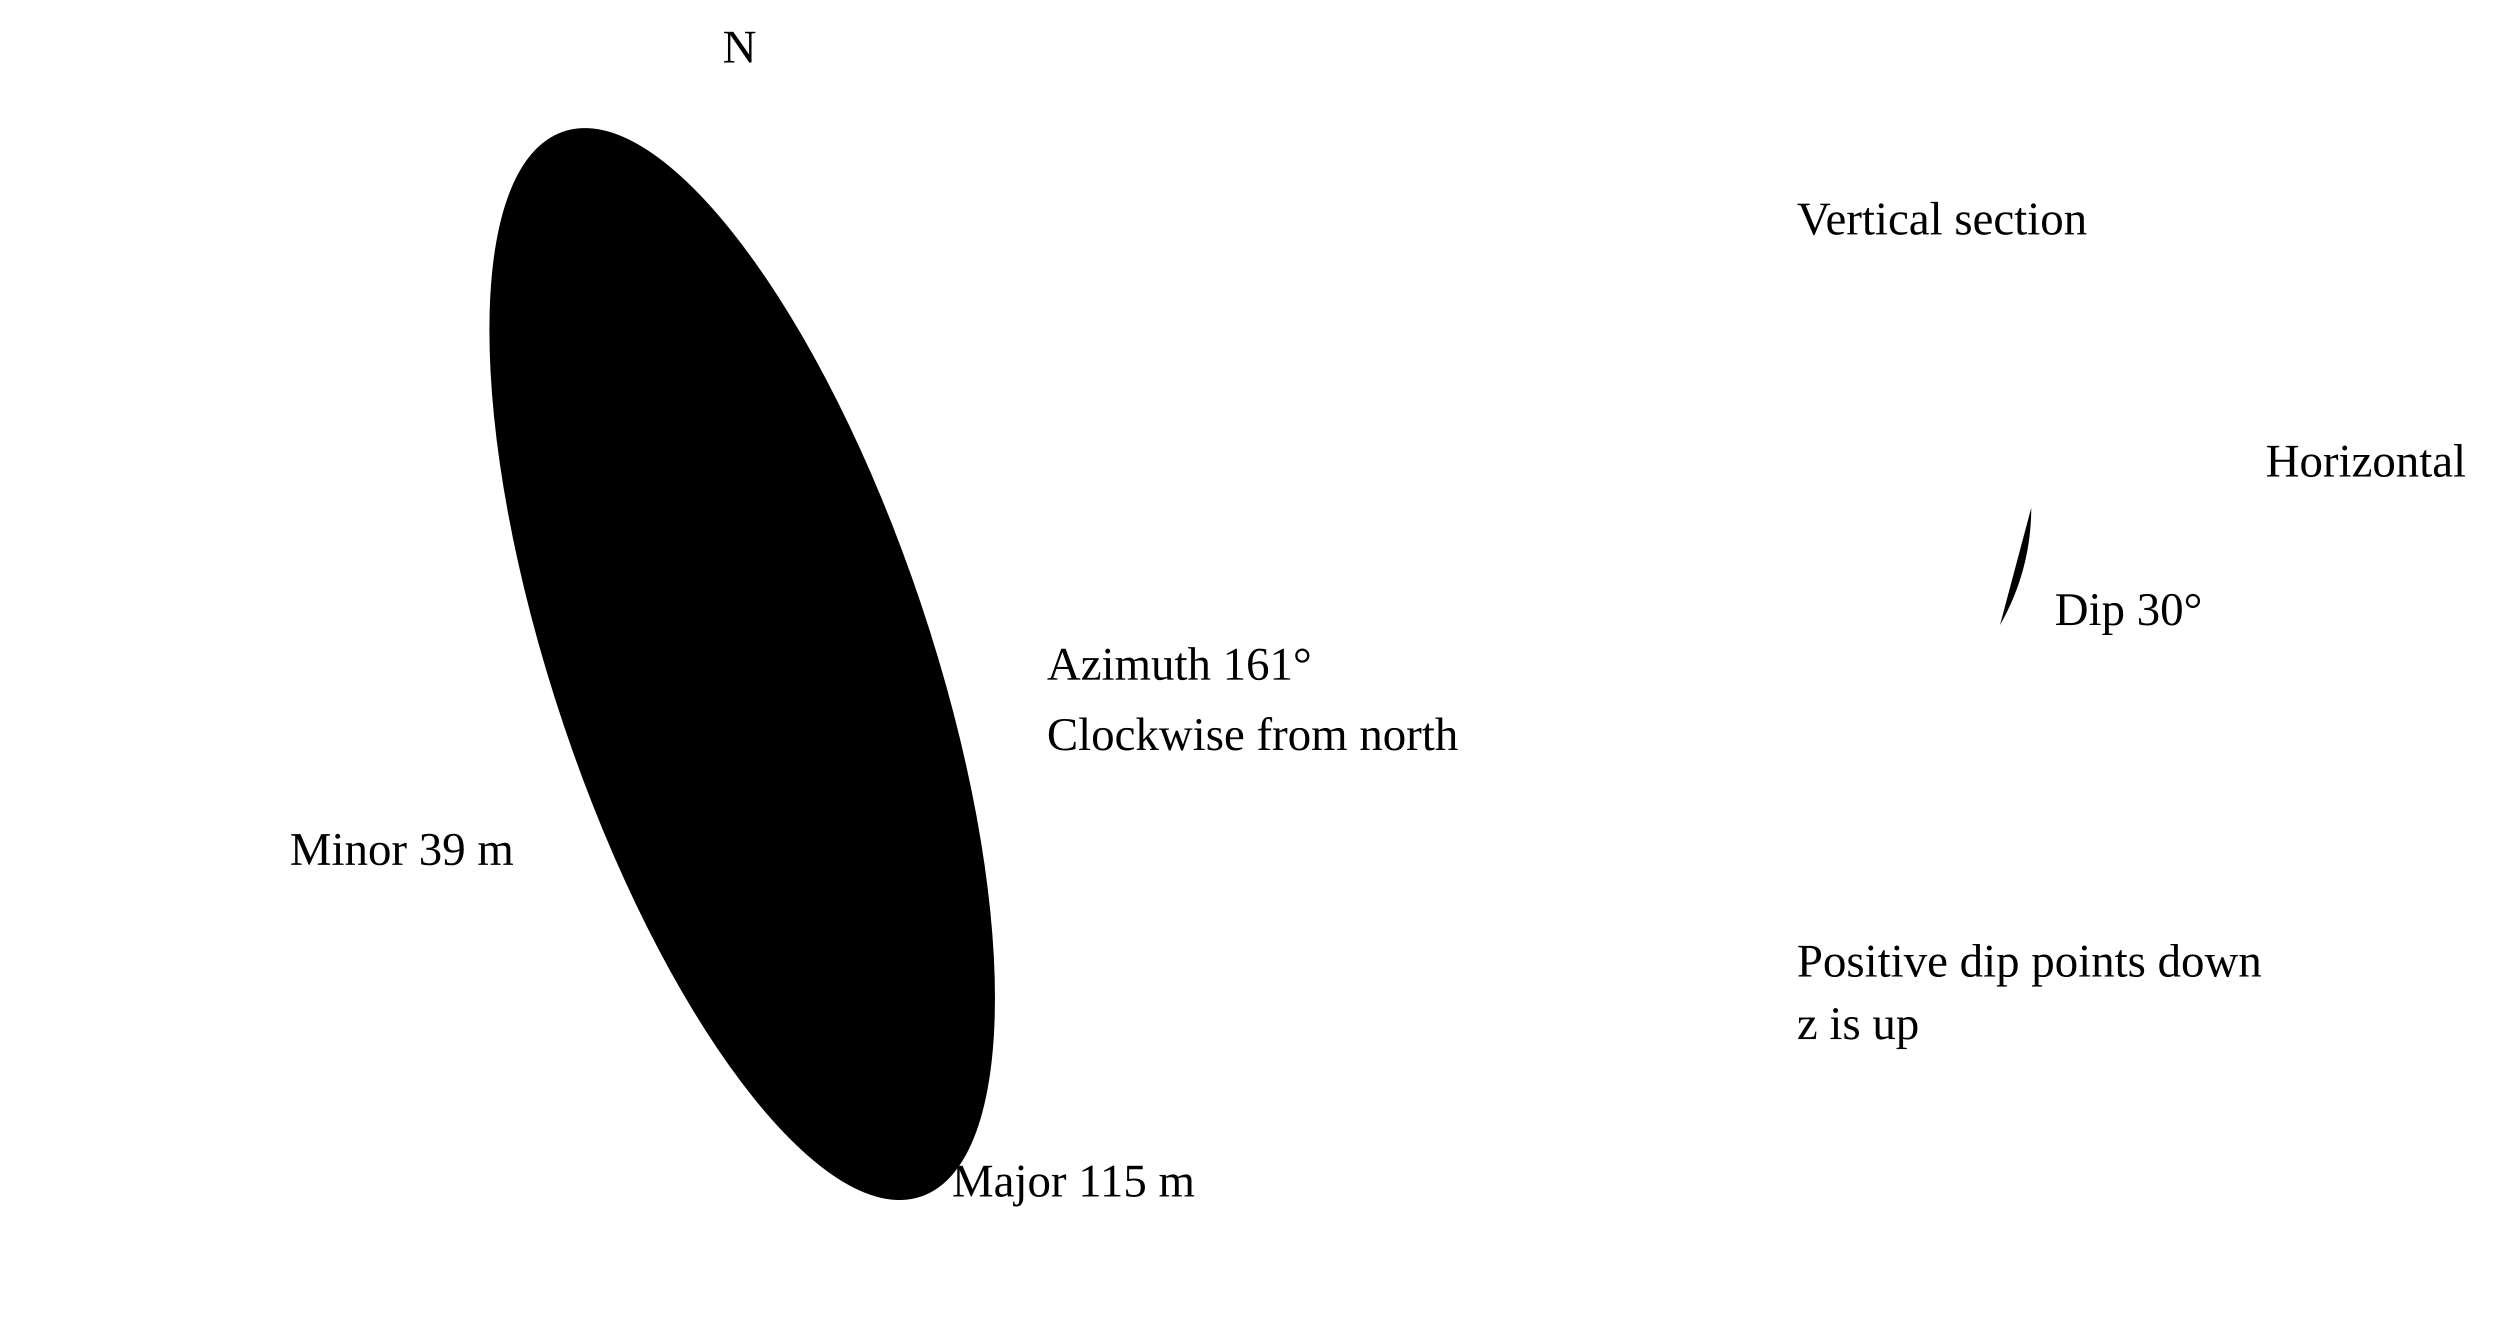
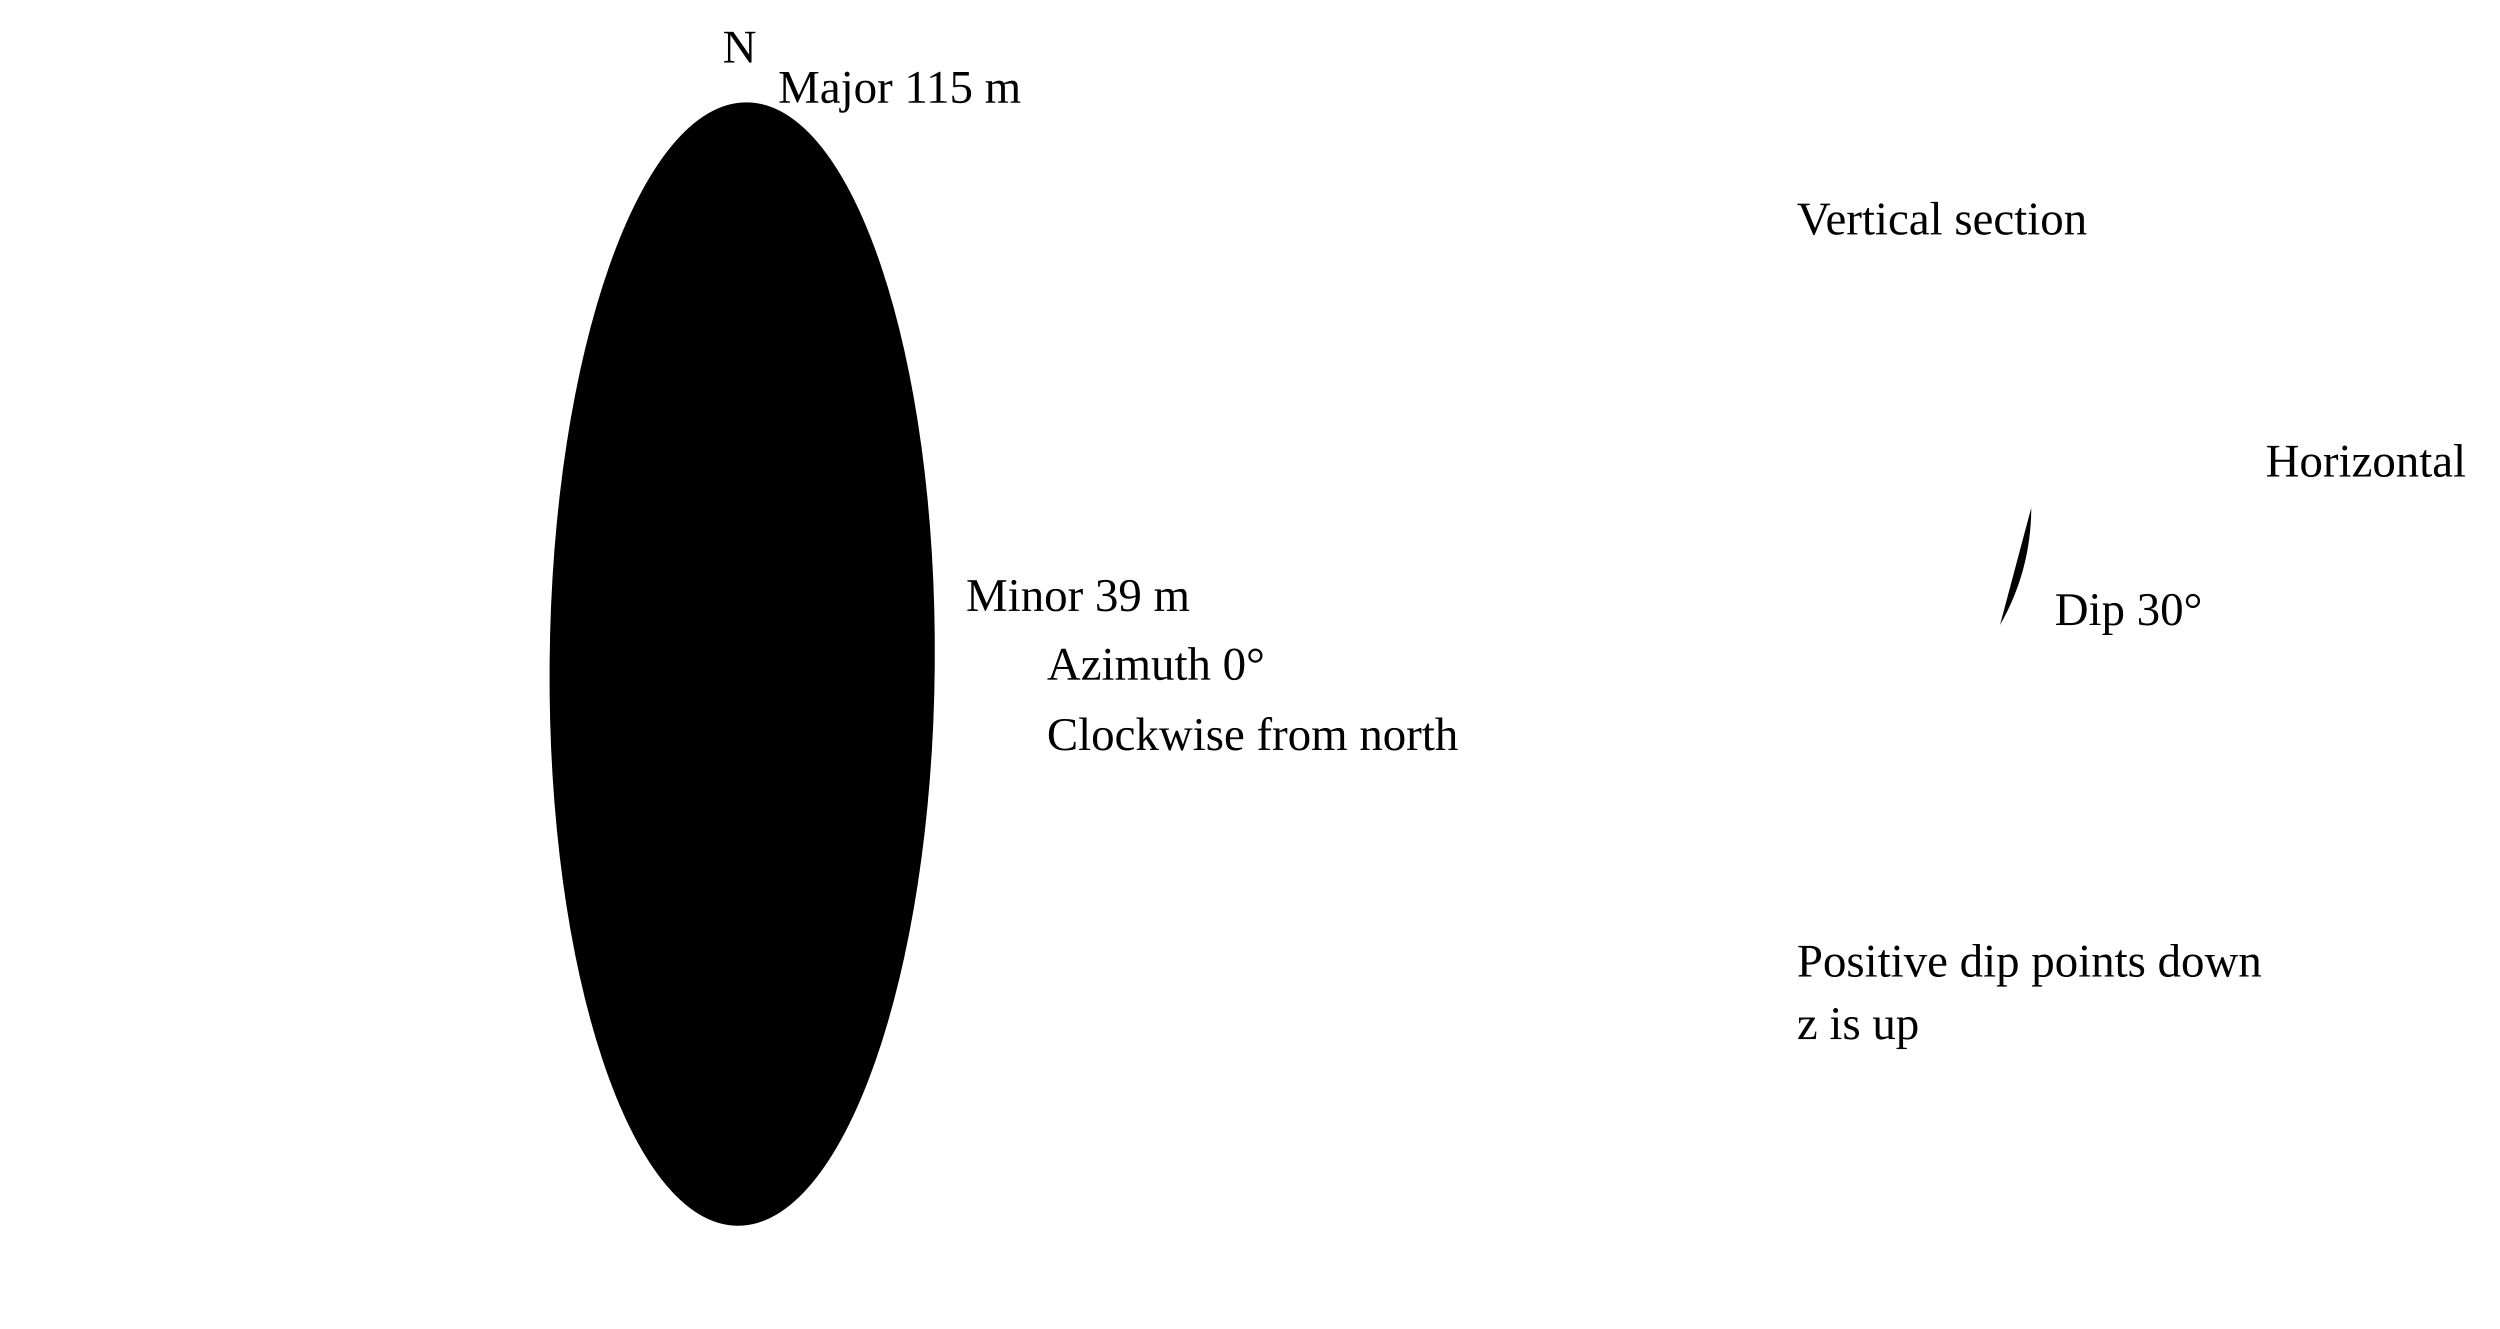
<svg class="bt-svg" viewBox="0 0 640 340" role="img" aria-labelledby="l03-ani-t">
  <line class="s-muted dash" x1="190" y1="319" x2="190" y2="20" stroke-width="1" />
  <text x="185" y="16">N</text>
-   <ellipse class="s-night f-night-soft a-draw" pathLength="1" stroke-width="2.2" cx="190" cy="170" rx="143.8" ry="48.3" transform="rotate(71.46 190 170)" />
-   <line class="s-ember a-fade" style="--d:.9s" x1="190" y1="170" x2="235.7" y2="306.3" stroke-width="2.5" />
-   <line class="s-flame a-fade" style="--d:1.1s" x1="190" y1="170" x2="144.2" y2="185.4" stroke-width="2.5" />
-   <text class="a-fade" style="--d:1s" x="243.7" y="306.3">Major 115 m</text>
-   <text class="a-fade" style="--d:1.2s" x="74.2" y="221.4">Minor 39 m</text>
-   <path class="s-ink none a-draw" pathLength="1" style="--d:1.3s" stroke-width="1.2" d="M190 130 A40 40 0 0 1 202.7 207.9" />
-   <text class="a-fade" style="--d:1.5s" x="268" y="174">Azimuth 161°</text>
+   <ellipse class="s-night f-night-soft a-draw" pathLength="1" stroke-width="2.2" cx="190" cy="170" rx="143.8" ry="49.3" transform="rotate(-89.51 190 170)" />
+   <line class="s-ember a-fade" style="--d:.9s" x1="190" y1="170" x2="191.2" y2="26.3" stroke-width="2.5" />
+   <line class="s-flame a-fade" style="--d:1.1s" x1="190" y1="170" x2="239.3" y2="170.4" stroke-width="2.5" />
+   <text class="a-fade" style="--d:1s" x="199.2" y="26.3">Major 115 m</text>
+   <text class="a-fade" style="--d:1.2s" x="247.3" y="156.4">Minor 39 m</text>
+   <path class="s-ink none a-draw" pathLength="1" style="--d:1.3s" stroke-width="1.2" d="M190 130 A40 40 0 0 1 190.3 130.0" />
+   <text class="a-fade" style="--d:1.5s" x="268" y="174">Azimuth 0°</text>
  <text class="small a-fade" style="--d:1.5s" x="268" y="192">Clockwise from north</text>
  <line class="s-grid" x1="430" y1="30" x2="430" y2="320" stroke-width="1" />
  <text class="small" x="460" y="60">Vertical section</text>
  <line class="s-muted" x1="460" y1="130" x2="620" y2="130" stroke-width="1.5" />
  <text class="small" x="580" y="122">Horizontal</text>
  <line class="s-ember a-draw" pathLength="1" style="--d:1.6s" x1="460" y1="130" x2="589.9" y2="205.0" stroke-width="2.5" />
  <path class="s-ink none" stroke-width="1.2" d="M520 130 A60 60 0 0 1 512.0 160.0" />
  <text x="526" y="160">Dip 30°</text>
  <text class="small" x="460" y="250">Positive dip points down</text>
  <text class="small" x="460" y="266">z is up</text>
</svg>
